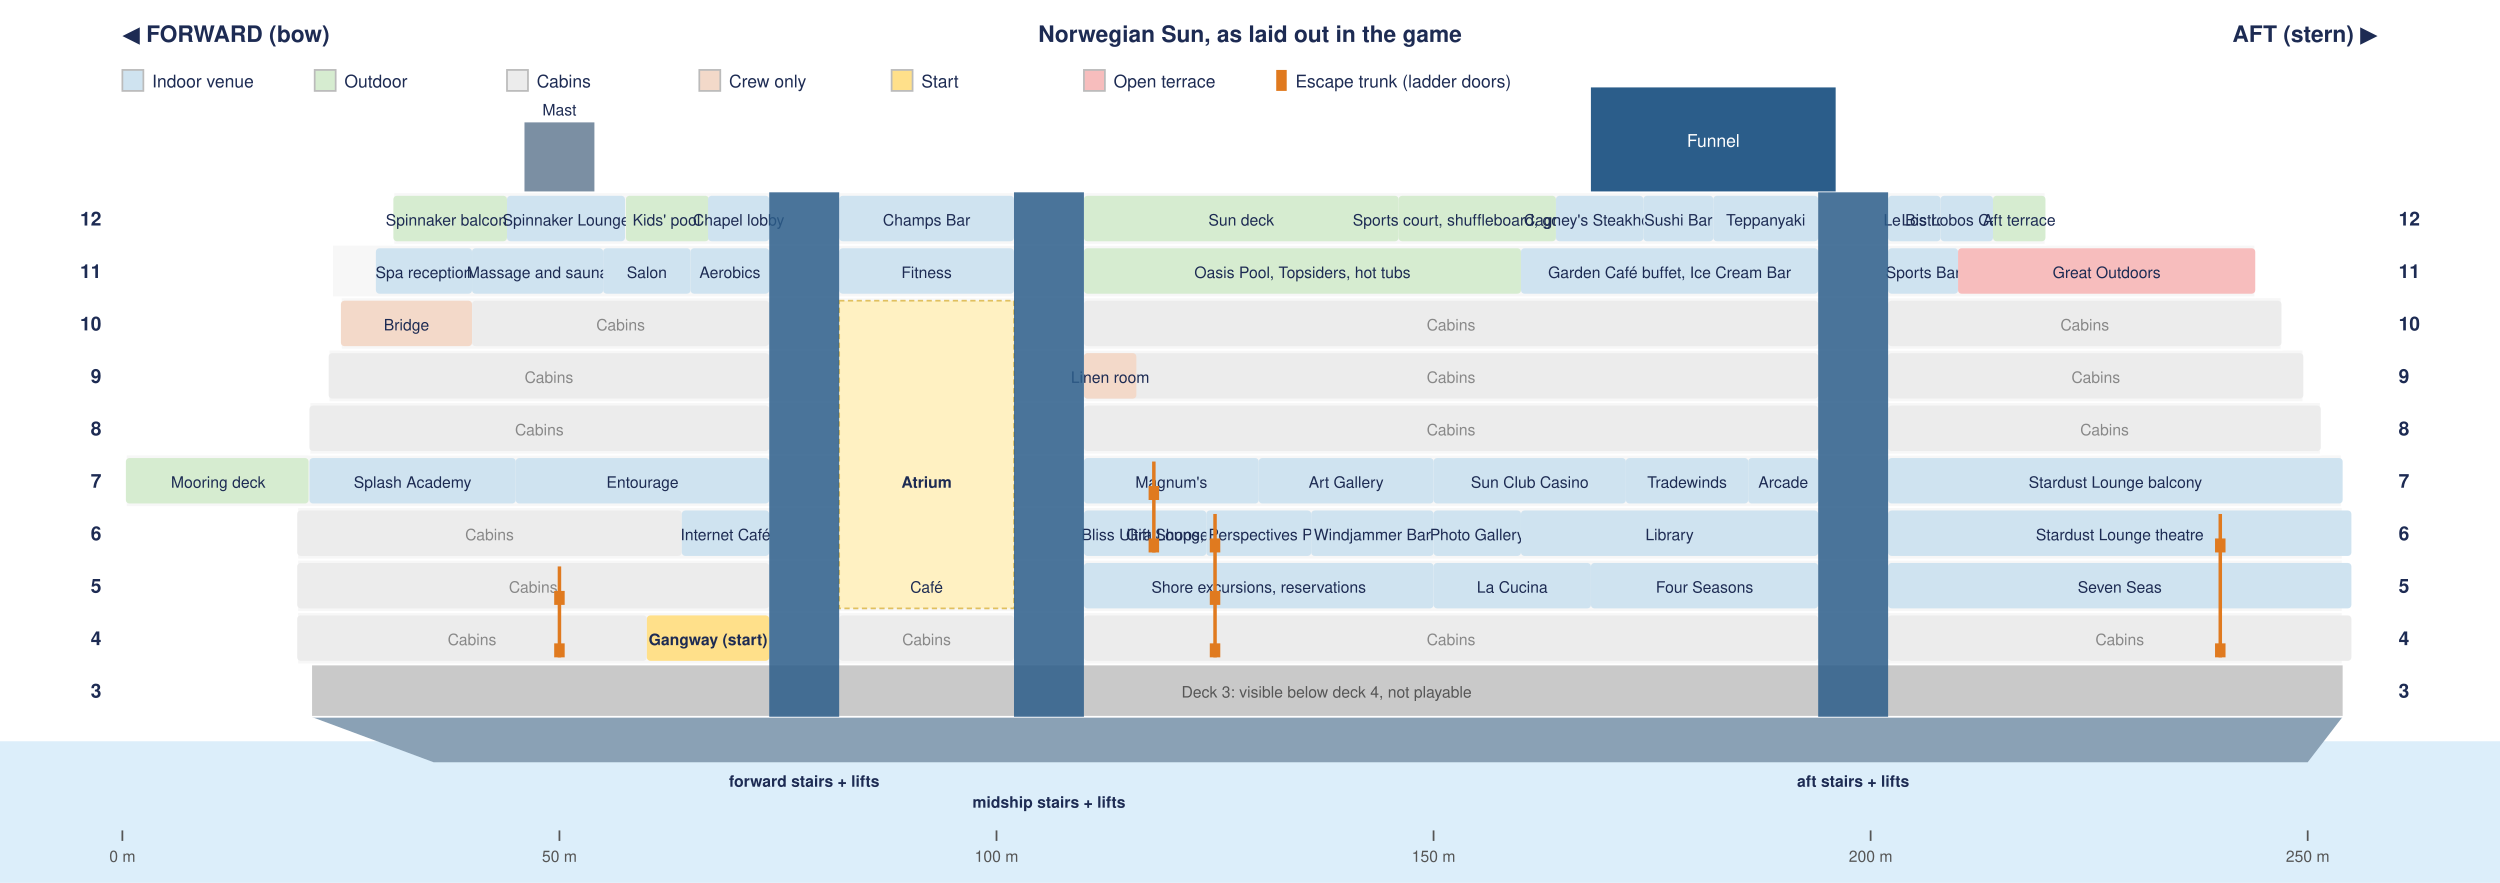
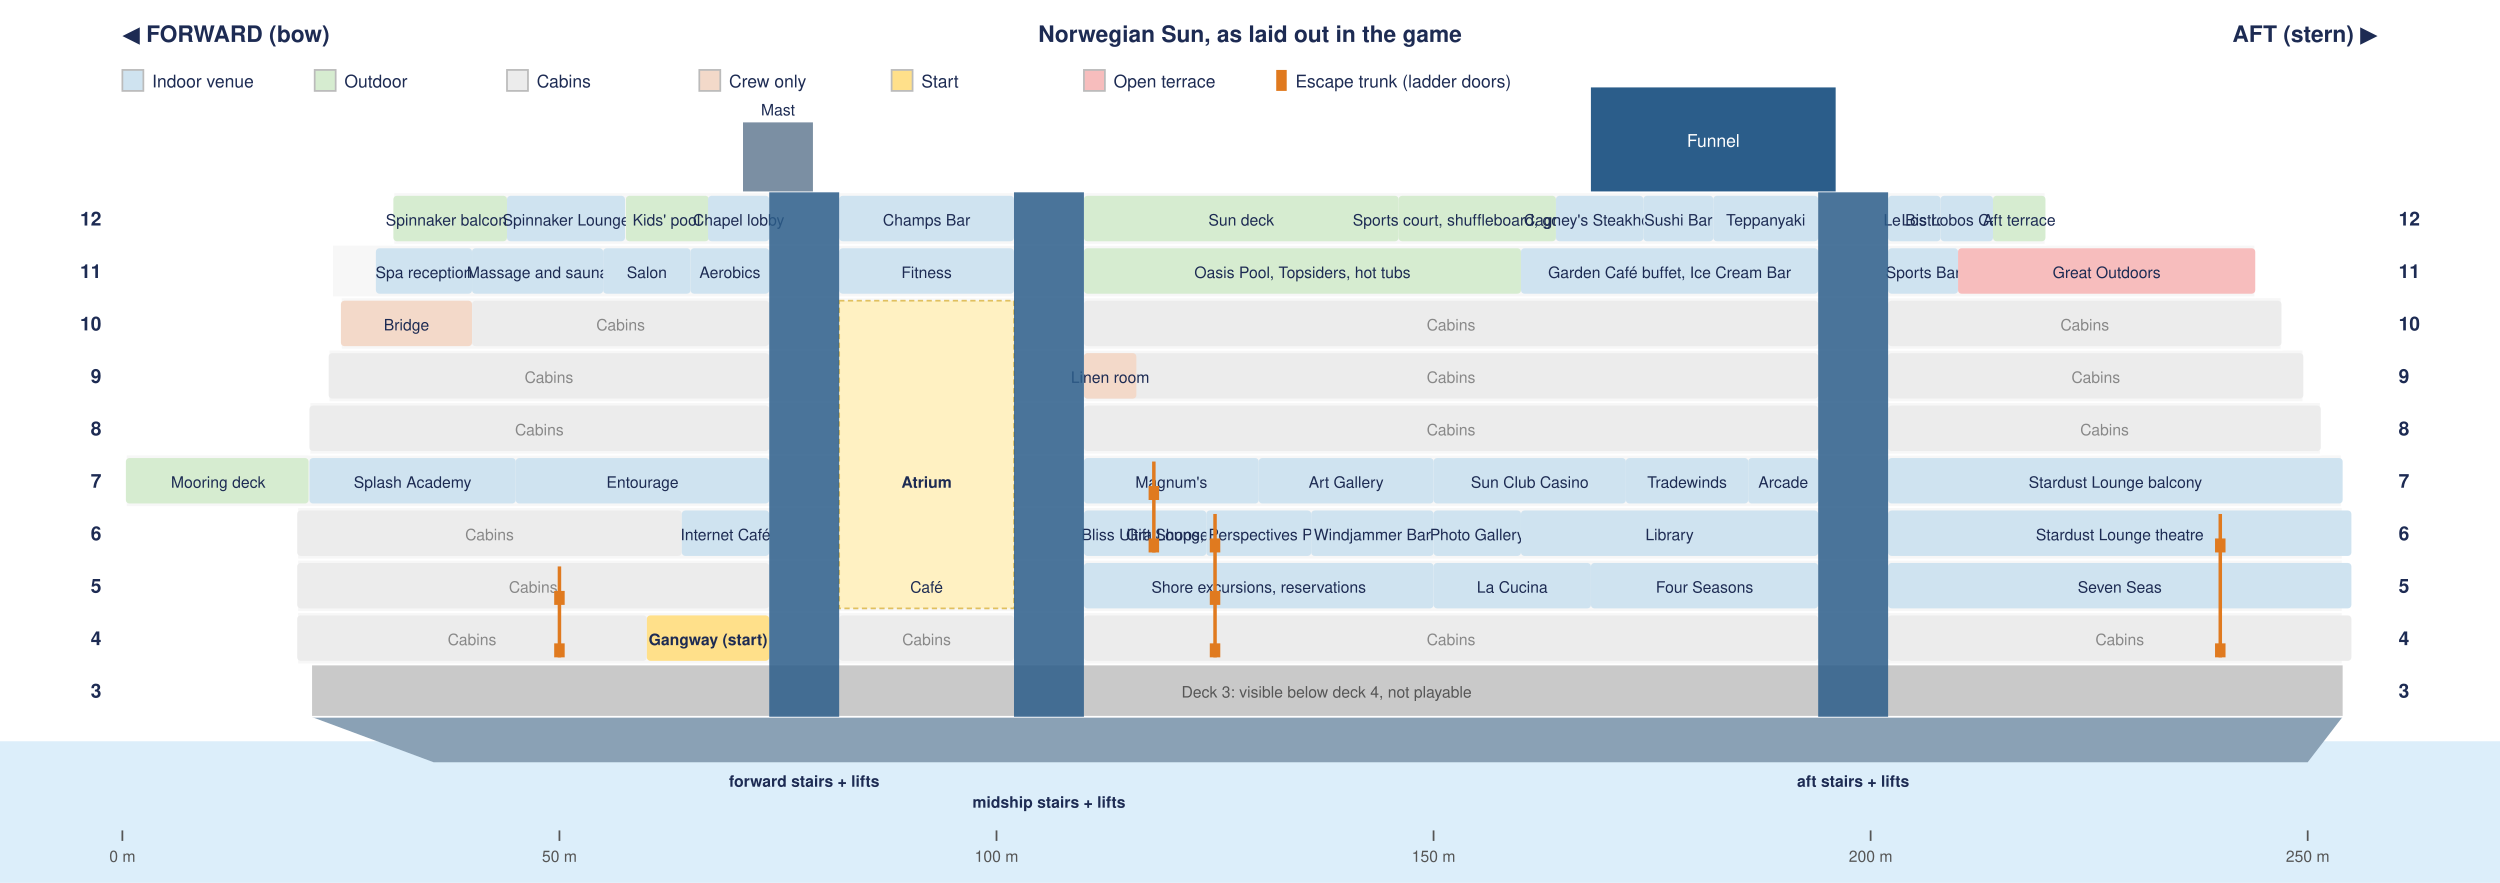
<svg xmlns="http://www.w3.org/2000/svg" width="1430" height="505" viewBox="0 0 1430 505" font-family="Helvetica, Arial, sans-serif">
  <rect width="1430" height="505" fill="#ffffff" />
  <rect x="0" y="424" width="1430" height="81" fill="#dceefa" />
  <polygon points="178,410 1340,410 1320,436 248,436" fill="#8aa1b5" />
  <rect x="910" y="50" width="140" height="60" fill="#2b5d8a" />
  <text x="980.0" y="84.0" font-size="10" text-anchor="middle" fill="#ffffff" font-weight="normal">Funnel</text>
-   <rect x="300" y="70" width="40" height="40" fill="#7b8fa3" />
-   <text x="320.0" y="66.0" font-size="9" text-anchor="middle" fill="#1d2b53" font-weight="normal">Mast</text>
+   <rect x="425" y="70" width="40" height="40" fill="#7b8fa3" />
+   <text x="445.0" y="66.0" font-size="9" text-anchor="middle" fill="#1d2b53" font-weight="normal">Mast</text>
  <rect x="178" y="380" width="1162.5" height="30" fill="#c9c9c9" stroke="#ffffff" />
  <text x="758.8" y="399.0" font-size="9" text-anchor="middle" fill="#555555" font-weight="normal">Deck 3: visible below deck 4, not playable</text>
  <text x="58.0" y="399.0" font-size="11" text-anchor="end" fill="#1d2b53" font-weight="bold">3</text>
  <text x="1372.0" y="399.0" font-size="11" text-anchor="start" fill="#1d2b53" font-weight="bold">3</text>
  <rect x="170" y="350" width="1170" height="30" fill="#f7f7f7" stroke="#ffffff" />
  <text x="58.0" y="369.0" font-size="11" text-anchor="end" fill="#1d2b53" font-weight="bold">4</text>
  <text x="1372.0" y="369.0" font-size="11" text-anchor="start" fill="#1d2b53" font-weight="bold">4</text>
  <rect x="170" y="320" width="1170" height="30" fill="#f7f7f7" stroke="#ffffff" />
  <text x="58.0" y="339.0" font-size="11" text-anchor="end" fill="#1d2b53" font-weight="bold">5</text>
  <text x="1372.0" y="339.0" font-size="11" text-anchor="start" fill="#1d2b53" font-weight="bold">5</text>
  <rect x="170" y="290" width="1170" height="30" fill="#f7f7f7" stroke="#ffffff" />
  <text x="58.0" y="309.0" font-size="11" text-anchor="end" fill="#1d2b53" font-weight="bold">6</text>
  <text x="1372.0" y="309.0" font-size="11" text-anchor="start" fill="#1d2b53" font-weight="bold">6</text>
  <rect x="72" y="260" width="1267.5" height="30" fill="#f7f7f7" stroke="#ffffff" />
  <text x="58.0" y="279.0" font-size="11" text-anchor="end" fill="#1d2b53" font-weight="bold">7</text>
  <text x="1372.0" y="279.0" font-size="11" text-anchor="start" fill="#1d2b53" font-weight="bold">7</text>
  <rect x="177" y="230" width="1150.5" height="30" fill="#f7f7f7" stroke="#ffffff" />
  <text x="58.0" y="249.0" font-size="11" text-anchor="end" fill="#1d2b53" font-weight="bold">8</text>
  <text x="1372.0" y="249.0" font-size="11" text-anchor="start" fill="#1d2b53" font-weight="bold">8</text>
  <rect x="188" y="200" width="1129.5" height="30" fill="#f7f7f7" stroke="#ffffff" />
  <text x="58.0" y="219.0" font-size="11" text-anchor="end" fill="#1d2b53" font-weight="bold">9</text>
  <text x="1372.0" y="219.0" font-size="11" text-anchor="start" fill="#1d2b53" font-weight="bold">9</text>
  <rect x="195" y="170" width="1110" height="30" fill="#f7f7f7" stroke="#ffffff" />
  <text x="58.0" y="189.0" font-size="11" text-anchor="end" fill="#1d2b53" font-weight="bold">10</text>
  <text x="1372.0" y="189.0" font-size="11" text-anchor="start" fill="#1d2b53" font-weight="bold">10</text>
  <rect x="190" y="140" width="1100" height="30" fill="#f7f7f7" stroke="#ffffff" />
  <text x="58.0" y="159.0" font-size="11" text-anchor="end" fill="#1d2b53" font-weight="bold">11</text>
  <text x="1372.0" y="159.0" font-size="11" text-anchor="start" fill="#1d2b53" font-weight="bold">11</text>
  <rect x="225" y="110" width="945" height="30" fill="#f7f7f7" stroke="#ffffff" />
  <text x="58.0" y="129.0" font-size="11" text-anchor="end" fill="#1d2b53" font-weight="bold">12</text>
  <text x="1372.0" y="129.0" font-size="11" text-anchor="start" fill="#1d2b53" font-weight="bold">12</text>
  <rect x="225" y="112" width="65" height="26" rx="2" fill="#d6ecd0" />
  <text x="257.5" y="129.0" font-size="9" text-anchor="middle" fill="#1d2b53" font-weight="normal">Spinnaker balcony</text>
  <rect x="290" y="112" width="67.5" height="26" rx="2" fill="#cfe3f0" />
  <text x="323.8" y="129.0" font-size="9" text-anchor="middle" fill="#1d2b53" font-weight="normal">Spinnaker Lounge</text>
  <rect x="358" y="112" width="47.5" height="26" rx="2" fill="#d6ecd0" />
  <text x="381.2" y="129.0" font-size="9" text-anchor="middle" fill="#1d2b53" font-weight="normal">Kids' pool</text>
  <rect x="405" y="112" width="35" height="26" rx="2" fill="#cfe3f0" />
  <text x="422.5" y="129.0" font-size="9" text-anchor="middle" fill="#1d2b53" font-weight="normal">Chapel lobby</text>
  <rect x="480" y="112" width="100" height="26" rx="2" fill="#cfe3f0" />
  <text x="530.0" y="129.0" font-size="9" text-anchor="middle" fill="#1d2b53" font-weight="normal">Champs Bar</text>
  <rect x="620" y="112" width="180" height="26" rx="2" fill="#d6ecd0" />
  <text x="710.0" y="129.0" font-size="9" text-anchor="middle" fill="#1d2b53" font-weight="normal">Sun deck</text>
  <rect x="800" y="112" width="90" height="26" rx="2" fill="#d6ecd0" />
  <text x="845.0" y="129.0" font-size="9" text-anchor="middle" fill="#1d2b53" font-weight="normal">Sports court, shuffleboard, golf nets</text>
  <rect x="890" y="112" width="50" height="26" rx="2" fill="#cfe3f0" />
  <text x="915.0" y="129.0" font-size="9" text-anchor="middle" fill="#1d2b53" font-weight="normal">Cagney's Steakhouse</text>
  <rect x="940" y="112" width="40" height="26" rx="2" fill="#cfe3f0" />
  <text x="960.0" y="129.0" font-size="9" text-anchor="middle" fill="#1d2b53" font-weight="normal">Sushi Bar</text>
  <rect x="980" y="112" width="60" height="26" rx="2" fill="#cfe3f0" />
  <text x="1010.0" y="129.0" font-size="9" text-anchor="middle" fill="#1d2b53" font-weight="normal">Teppanyaki</text>
  <rect x="1080" y="112" width="30" height="26" rx="2" fill="#cfe3f0" />
  <text x="1095.0" y="129.0" font-size="9" text-anchor="middle" fill="#1d2b53" font-weight="normal">Le Bistro</text>
  <rect x="1110" y="112" width="30" height="26" rx="2" fill="#cfe3f0" />
  <text x="1125.0" y="129.0" font-size="9" text-anchor="middle" fill="#1d2b53" font-weight="normal">Los Lobos Cantina</text>
  <rect x="1140" y="112" width="30" height="26" rx="2" fill="#d6ecd0" />
  <text x="1155.0" y="129.0" font-size="9" text-anchor="middle" fill="#1d2b53" font-weight="normal">Aft terrace</text>
  <rect x="215" y="142" width="55" height="26" rx="2" fill="#cfe3f0" />
  <text x="242.5" y="159.0" font-size="9" text-anchor="middle" fill="#1d2b53" font-weight="normal">Spa reception</text>
  <rect x="270" y="142" width="75" height="26" rx="2" fill="#cfe3f0" />
  <text x="307.5" y="159.0" font-size="9" text-anchor="middle" fill="#1d2b53" font-weight="normal">Massage and sauna</text>
  <rect x="345" y="142" width="50" height="26" rx="2" fill="#cfe3f0" />
  <text x="370.0" y="159.0" font-size="9" text-anchor="middle" fill="#1d2b53" font-weight="normal">Salon</text>
  <rect x="395" y="142" width="45" height="26" rx="2" fill="#cfe3f0" />
  <text x="417.5" y="159.0" font-size="9" text-anchor="middle" fill="#1d2b53" font-weight="normal">Aerobics</text>
  <rect x="480" y="142" width="100" height="26" rx="2" fill="#cfe3f0" />
  <text x="530.0" y="159.0" font-size="9" text-anchor="middle" fill="#1d2b53" font-weight="normal">Fitness</text>
  <rect x="620" y="142" width="250" height="26" rx="2" fill="#d6ecd0" />
  <text x="745.0" y="159.0" font-size="9" text-anchor="middle" fill="#1d2b53" font-weight="normal">Oasis Pool, Topsiders, hot tubs</text>
  <rect x="870" y="142" width="170" height="26" rx="2" fill="#cfe3f0" />
  <text x="955.0" y="159.0" font-size="9" text-anchor="middle" fill="#1d2b53" font-weight="normal">Garden Café buffet, Ice Cream Bar</text>
  <rect x="1080" y="142" width="40" height="26" rx="2" fill="#cfe3f0" />
  <text x="1100.0" y="159.0" font-size="9" text-anchor="middle" fill="#1d2b53" font-weight="normal">Sports Bar</text>
  <rect x="1120" y="142" width="170" height="26" rx="2" fill="#f7bdbd" />
  <text x="1205.0" y="159.0" font-size="9" text-anchor="middle" fill="#1d2b53" font-weight="normal">Great Outdoors</text>
  <rect x="195" y="172" width="75" height="26" rx="2" fill="#f3d9c9" />
  <text x="232.5" y="189.0" font-size="9" text-anchor="middle" fill="#1d2b53" font-weight="normal">Bridge</text>
  <rect x="270" y="172" width="170" height="26" rx="2" fill="#ececec" />
  <text x="355.0" y="189.0" font-size="9" text-anchor="middle" fill="#888888" font-weight="normal">Cabins</text>
  <rect x="620" y="172" width="420" height="26" rx="2" fill="#ececec" />
  <text x="830.0" y="189.0" font-size="9" text-anchor="middle" fill="#888888" font-weight="normal">Cabins</text>
  <rect x="1080" y="172" width="225" height="26" rx="2" fill="#ececec" />
  <text x="1192.5" y="189.0" font-size="9" text-anchor="middle" fill="#888888" font-weight="normal">Cabins</text>
  <rect x="188" y="202" width="252.0" height="26" rx="2" fill="#ececec" />
  <text x="314.0" y="219.0" font-size="9" text-anchor="middle" fill="#888888" font-weight="normal">Cabins</text>
  <rect x="620" y="202" width="420" height="26" rx="2" fill="#ececec" />
  <text x="830.0" y="219.0" font-size="9" text-anchor="middle" fill="#888888" font-weight="normal">Cabins</text>
  <rect x="1080" y="202" width="237.5" height="26" rx="2" fill="#ececec" />
  <text x="1198.8" y="219.0" font-size="9" text-anchor="middle" fill="#888888" font-weight="normal">Cabins</text>
  <rect x="177" y="232" width="263.0" height="26" rx="2" fill="#ececec" />
  <text x="308.5" y="249.0" font-size="9" text-anchor="middle" fill="#888888" font-weight="normal">Cabins</text>
  <rect x="620" y="232" width="420" height="26" rx="2" fill="#ececec" />
  <text x="830.0" y="249.0" font-size="9" text-anchor="middle" fill="#888888" font-weight="normal">Cabins</text>
  <rect x="1080" y="232" width="247.5" height="26" rx="2" fill="#ececec" />
  <text x="1203.8" y="249.0" font-size="9" text-anchor="middle" fill="#888888" font-weight="normal">Cabins</text>
  <rect x="72" y="262" width="104.5" height="26" rx="2" fill="#d6ecd0" />
  <text x="124.8" y="279.0" font-size="9" text-anchor="middle" fill="#1d2b53" font-weight="normal">Mooring deck</text>
  <rect x="177" y="262" width="118.0" height="26" rx="2" fill="#cfe3f0" />
  <text x="236.0" y="279.0" font-size="9" text-anchor="middle" fill="#1d2b53" font-weight="normal">Splash Academy</text>
  <rect x="295" y="262" width="145" height="26" rx="2" fill="#cfe3f0" />
  <text x="367.5" y="279.0" font-size="9" text-anchor="middle" fill="#1d2b53" font-weight="normal">Entourage</text>
  <rect x="620" y="262" width="100" height="26" rx="2" fill="#cfe3f0" />
  <text x="670.0" y="279.0" font-size="9" text-anchor="middle" fill="#1d2b53" font-weight="normal">Magnum's</text>
  <rect x="720" y="262" width="100" height="26" rx="2" fill="#cfe3f0" />
  <text x="770.0" y="279.0" font-size="9" text-anchor="middle" fill="#1d2b53" font-weight="normal">Art Gallery</text>
  <rect x="820" y="262" width="110" height="26" rx="2" fill="#cfe3f0" />
  <text x="875.0" y="279.0" font-size="9" text-anchor="middle" fill="#1d2b53" font-weight="normal">Sun Club Casino</text>
  <rect x="930" y="262" width="70" height="26" rx="2" fill="#cfe3f0" />
  <text x="965.0" y="279.0" font-size="9" text-anchor="middle" fill="#1d2b53" font-weight="normal">Tradewinds</text>
  <rect x="1000" y="262" width="40" height="26" rx="2" fill="#cfe3f0" />
  <text x="1020.0" y="279.0" font-size="9" text-anchor="middle" fill="#1d2b53" font-weight="normal">Arcade</text>
  <rect x="1080" y="262" width="260" height="26" rx="2" fill="#cfe3f0" />
  <text x="1210.0" y="279.0" font-size="9" text-anchor="middle" fill="#1d2b53" font-weight="normal">Stardust Lounge balcony</text>
  <rect x="170" y="292" width="220" height="26" rx="2" fill="#ececec" />
  <text x="280.0" y="309.0" font-size="9" text-anchor="middle" fill="#888888" font-weight="normal">Cabins</text>
  <rect x="390" y="292" width="50" height="26" rx="2" fill="#cfe3f0" />
  <text x="415.0" y="309.0" font-size="9" text-anchor="middle" fill="#1d2b53" font-weight="normal">Internet Café</text>
  <rect x="620" y="292" width="70" height="26" rx="2" fill="#cfe3f0" />
  <text x="655.0" y="309.0" font-size="9" text-anchor="middle" fill="#1d2b53" font-weight="normal">Bliss Ultra Lounge</text>
  <rect x="690" y="292" width="60" height="26" rx="2" fill="#cfe3f0" />
  <text x="720.0" y="309.0" font-size="9" text-anchor="middle" fill="#1d2b53" font-weight="normal">Gift Shops, Perspectives Photo Studio</text>
  <rect x="750" y="292" width="70" height="26" rx="2" fill="#cfe3f0" />
  <text x="785.0" y="309.0" font-size="9" text-anchor="middle" fill="#1d2b53" font-weight="normal">Windjammer Bar</text>
  <rect x="820" y="292" width="50" height="26" rx="2" fill="#cfe3f0" />
  <text x="845.0" y="309.0" font-size="9" text-anchor="middle" fill="#1d2b53" font-weight="normal">Photo Gallery</text>
  <rect x="870" y="292" width="170" height="26" rx="2" fill="#cfe3f0" />
  <text x="955.0" y="309.0" font-size="9" text-anchor="middle" fill="#1d2b53" font-weight="normal">Library</text>
  <rect x="1080" y="292" width="265" height="26" rx="2" fill="#cfe3f0" />
  <text x="1212.5" y="309.0" font-size="9" text-anchor="middle" fill="#1d2b53" font-weight="normal">Stardust Lounge theatre</text>
  <rect x="170" y="322" width="270" height="26" rx="2" fill="#ececec" />
  <text x="305.0" y="339.0" font-size="9" text-anchor="middle" fill="#888888" font-weight="normal">Cabins</text>
  <rect x="620" y="322" width="200" height="26" rx="2" fill="#cfe3f0" />
  <text x="720.0" y="339.0" font-size="9" text-anchor="middle" fill="#1d2b53" font-weight="normal">Shore excursions, reservations</text>
  <rect x="820" y="322" width="90" height="26" rx="2" fill="#cfe3f0" />
  <text x="865.0" y="339.0" font-size="9" text-anchor="middle" fill="#1d2b53" font-weight="normal">La Cucina</text>
  <rect x="910" y="322" width="130" height="26" rx="2" fill="#cfe3f0" />
  <text x="975.0" y="339.0" font-size="9" text-anchor="middle" fill="#1d2b53" font-weight="normal">Four Seasons</text>
  <rect x="1080" y="322" width="265" height="26" rx="2" fill="#cfe3f0" />
  <text x="1212.5" y="339.0" font-size="9" text-anchor="middle" fill="#1d2b53" font-weight="normal">Seven Seas</text>
  <rect x="170" y="352" width="200" height="26" rx="2" fill="#ececec" />
  <text x="270.0" y="369.0" font-size="9" text-anchor="middle" fill="#888888" font-weight="normal">Cabins</text>
  <rect x="370" y="352" width="70" height="26" rx="2" fill="#ffe08a" />
  <text x="405.0" y="369.0" font-size="9" text-anchor="middle" fill="#1d2b53" font-weight="bold">Gangway (start)</text>
  <rect x="480" y="352" width="100" height="26" rx="2" fill="#ececec" />
  <text x="530.0" y="369.0" font-size="9" text-anchor="middle" fill="#888888" font-weight="normal">Cabins</text>
  <rect x="620" y="352" width="420" height="26" rx="2" fill="#ececec" />
  <text x="830.0" y="369.0" font-size="9" text-anchor="middle" fill="#888888" font-weight="normal">Cabins</text>
  <rect x="1080" y="352" width="265" height="26" rx="2" fill="#ececec" />
  <text x="1212.5" y="369.0" font-size="9" text-anchor="middle" fill="#888888" font-weight="normal">Cabins</text>
  <rect x="620" y="202" width="30" height="26" rx="2" fill="#f3d9c9" />
  <text x="635.0" y="219.0" font-size="9" text-anchor="middle" fill="#1d2b53" font-weight="normal">Linen room</text>
  <rect x="480" y="172" width="100" height="176" fill="#fff1c2" stroke="#e0c060" stroke-dasharray="3,2" />
  <text x="530.0" y="279.0" font-size="9" text-anchor="middle" fill="#1d2b53" font-weight="bold">Atrium</text>
  <text x="530.0" y="339.0" font-size="9" text-anchor="middle" fill="#1d2b53" font-weight="normal">Café</text>
  <rect x="440" y="110" width="40" height="300" fill="#2b5d8a" opacity="0.85" />
  <text x="460.0" y="450.0" font-size="9" text-anchor="middle" fill="#1d2b53" font-weight="bold">forward stairs + lifts</text>
  <rect x="580" y="110" width="40" height="300" fill="#2b5d8a" opacity="0.85" />
  <text x="600.0" y="462.0" font-size="9" text-anchor="middle" fill="#1d2b53" font-weight="bold">midship stairs + lifts</text>
  <rect x="1040" y="110" width="40" height="300" fill="#2b5d8a" opacity="0.85" />
  <text x="1060.0" y="450.0" font-size="9" text-anchor="middle" fill="#1d2b53" font-weight="bold">aft stairs + lifts</text>
  <line x1="320.0" y1="324" x2="320.0" y2="376" stroke="#e07a1f" stroke-width="2" />
  <rect x="317.0" y="368" width="6" height="8" fill="#e07a1f" />
  <rect x="317.0" y="338" width="6" height="8" fill="#e07a1f" />
  <line x1="695.0" y1="294" x2="695.0" y2="376" stroke="#e07a1f" stroke-width="2" />
  <rect x="692.0" y="368" width="6" height="8" fill="#e07a1f" />
  <rect x="692.0" y="338" width="6" height="8" fill="#e07a1f" />
  <rect x="692.0" y="308" width="6" height="8" fill="#e07a1f" />
  <line x1="1270.0" y1="294" x2="1270.0" y2="376" stroke="#e07a1f" stroke-width="2" />
  <rect x="1267.0" y="368" width="6" height="8" fill="#e07a1f" />
  <rect x="1267.0" y="308" width="6" height="8" fill="#e07a1f" />
  <line x1="660.0" y1="264" x2="660.0" y2="316" stroke="#e07a1f" stroke-width="2" />
  <rect x="657.0" y="308" width="6" height="8" fill="#e07a1f" />
  <rect x="657.0" y="278" width="6" height="8" fill="#e07a1f" />
  <text x="70.0" y="24.0" font-size="13" text-anchor="start" fill="#1d2b53" font-weight="bold">◀ FORWARD (bow)</text>
  <text x="1360.0" y="24.0" font-size="13" text-anchor="end" fill="#1d2b53" font-weight="bold">AFT (stern) ▶</text>
  <text x="715.0" y="24.0" font-size="13" text-anchor="middle" fill="#1d2b53" font-weight="bold">Norwegian Sun, as laid out in the game</text>
  <line x1="70" y1="475" x2="70" y2="481" stroke="#555" />
  <text x="70.0" y="493.0" font-size="9" text-anchor="middle" fill="#555555" font-weight="normal">0 m</text>
  <line x1="320" y1="475" x2="320" y2="481" stroke="#555" />
  <text x="320.0" y="493.0" font-size="9" text-anchor="middle" fill="#555555" font-weight="normal">50 m</text>
  <line x1="570" y1="475" x2="570" y2="481" stroke="#555" />
  <text x="570.0" y="493.0" font-size="9" text-anchor="middle" fill="#555555" font-weight="normal">100 m</text>
  <line x1="820" y1="475" x2="820" y2="481" stroke="#555" />
  <text x="820.0" y="493.0" font-size="9" text-anchor="middle" fill="#555555" font-weight="normal">150 m</text>
  <line x1="1070" y1="475" x2="1070" y2="481" stroke="#555" />
  <text x="1070.0" y="493.0" font-size="9" text-anchor="middle" fill="#555555" font-weight="normal">200 m</text>
  <line x1="1320" y1="475" x2="1320" y2="481" stroke="#555" />
  <text x="1320.0" y="493.0" font-size="9" text-anchor="middle" fill="#555555" font-weight="normal">250 m</text>
  <rect x="70" y="40" width="12" height="12" fill="#cfe3f0" stroke="#bbb" />
  <text x="87.0" y="50.0" font-size="10" text-anchor="start" fill="#1d2b53" font-weight="normal">Indoor venue</text>
  <rect x="180" y="40" width="12" height="12" fill="#d6ecd0" stroke="#bbb" />
  <text x="197.0" y="50.0" font-size="10" text-anchor="start" fill="#1d2b53" font-weight="normal">Outdoor</text>
  <rect x="290" y="40" width="12" height="12" fill="#ececec" stroke="#bbb" />
  <text x="307.0" y="50.0" font-size="10" text-anchor="start" fill="#1d2b53" font-weight="normal">Cabins</text>
  <rect x="400" y="40" width="12" height="12" fill="#f3d9c9" stroke="#bbb" />
  <text x="417.0" y="50.0" font-size="10" text-anchor="start" fill="#1d2b53" font-weight="normal">Crew only</text>
  <rect x="510" y="40" width="12" height="12" fill="#ffe08a" stroke="#bbb" />
  <text x="527.0" y="50.0" font-size="10" text-anchor="start" fill="#1d2b53" font-weight="normal">Start</text>
  <rect x="620" y="40" width="12" height="12" fill="#f7bdbd" stroke="#bbb" />
  <text x="637.0" y="50.0" font-size="10" text-anchor="start" fill="#1d2b53" font-weight="normal">Open terrace</text>
  <rect x="730" y="40" width="6" height="12" fill="#e07a1f" />
  <text x="741.0" y="50.0" font-size="10" text-anchor="start" fill="#1d2b53" font-weight="normal">Escape trunk (ladder doors)</text>
</svg>
